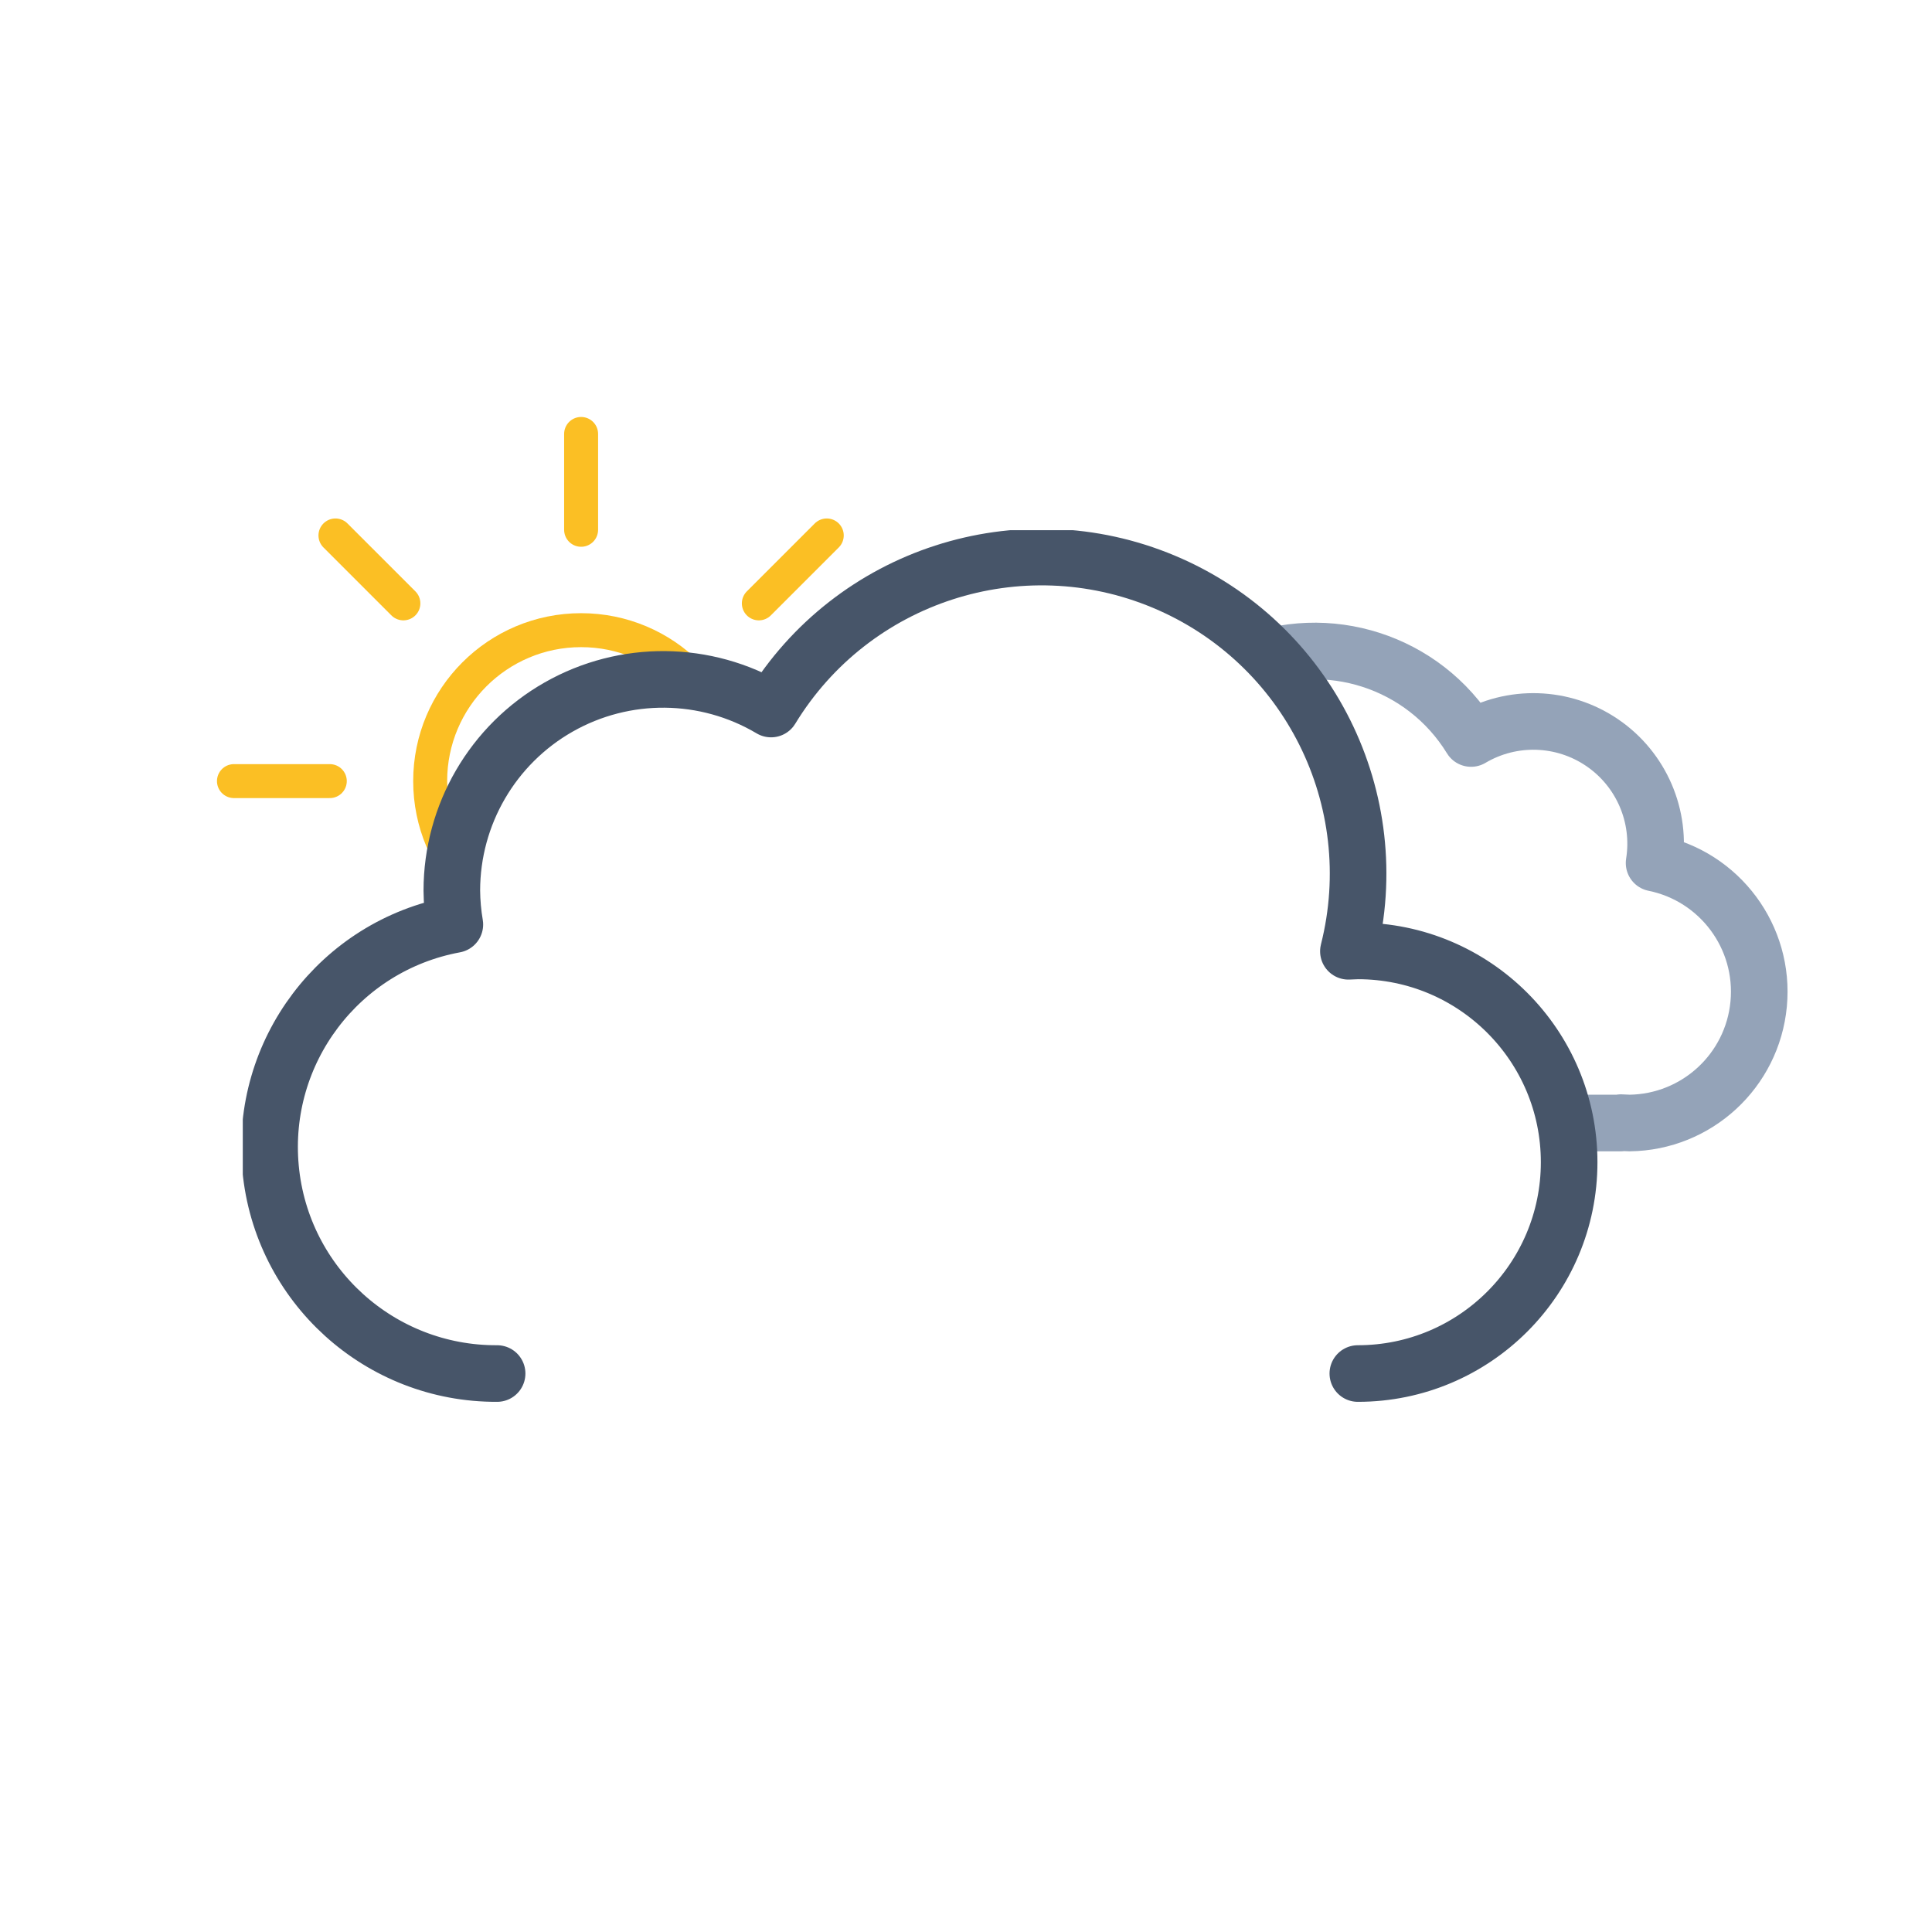
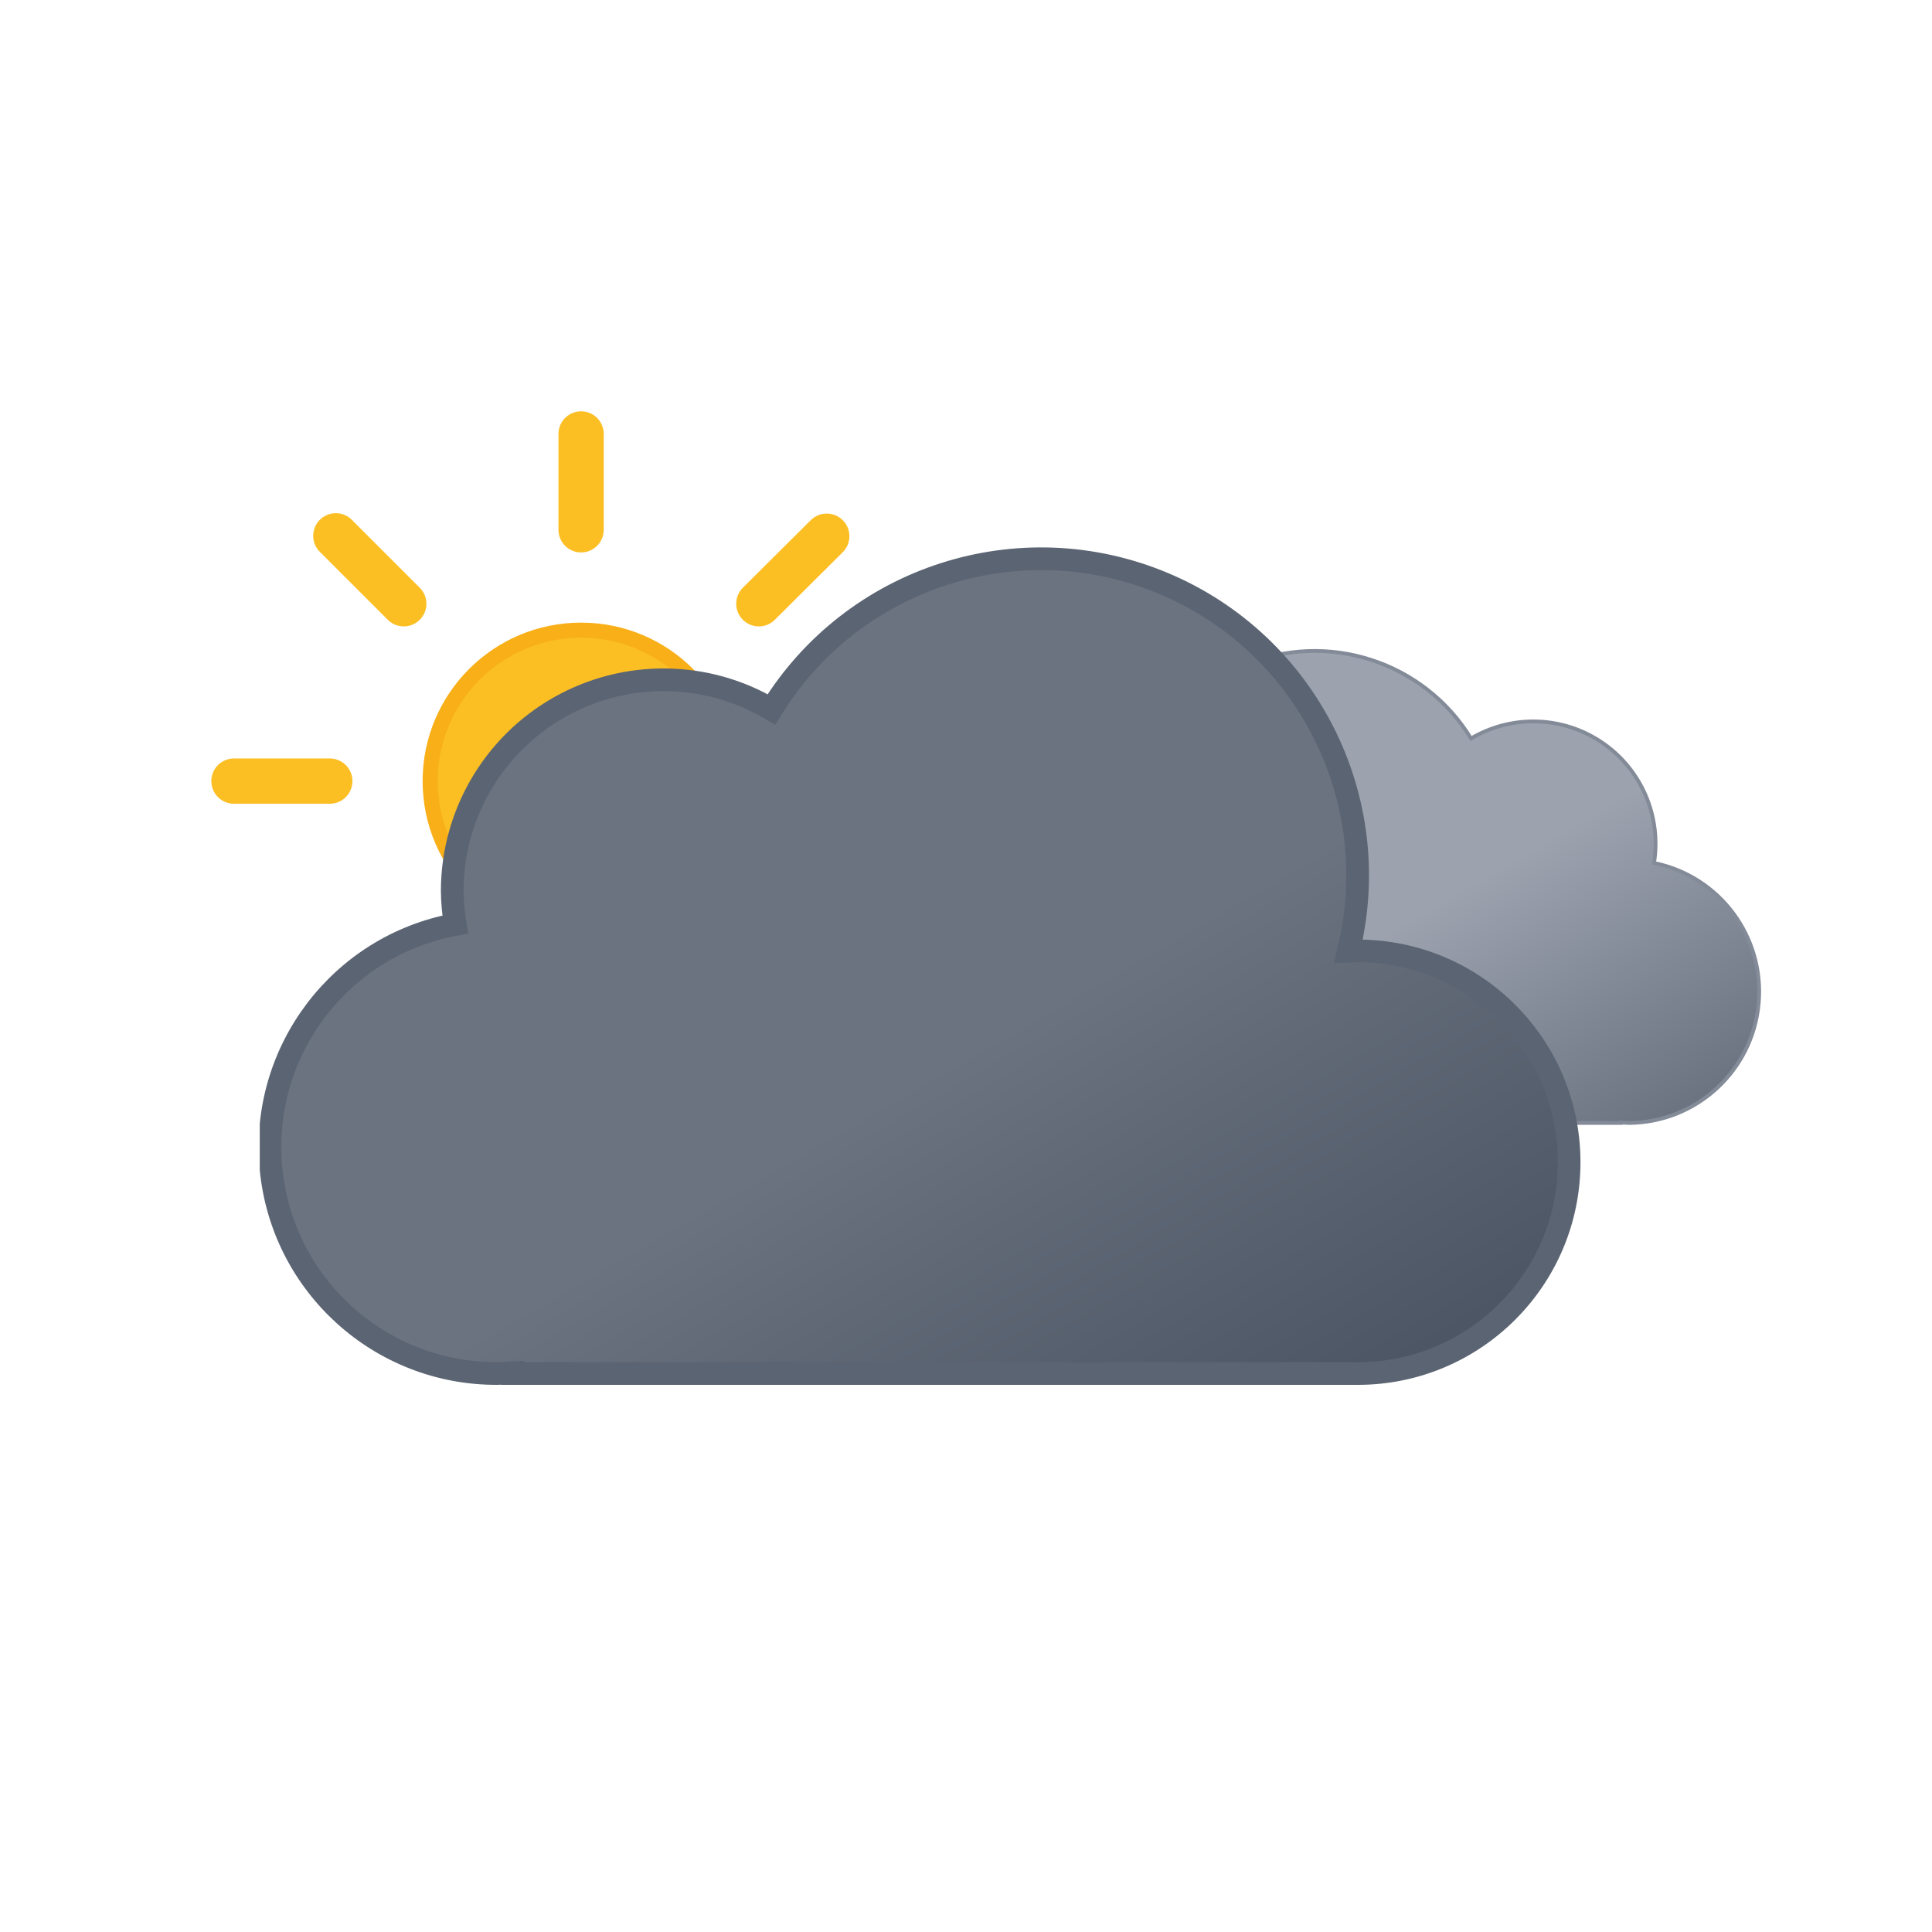
<svg xmlns="http://www.w3.org/2000/svg" xmlns:xlink="http://www.w3.org/1999/xlink" viewBox="0 0 512 512">
  <defs>
-     <symbol id="d" viewBox="0 0 193 193">
-       <circle cx="96.5" cy="96.5" r="40" fill="none" stroke="#fbbf24" stroke-miterlimit="10" stroke-width="9" />
-       <path fill="none" stroke="#fbbf24" stroke-linecap="round" stroke-miterlimit="10" stroke-width="9" d="M96.5 29.9V4.5m0 184v-25.4m47.1-113.7 18-18M31.4 161.6l18-18m0-94.2-18-18m130.2 130.2-18-18M4.5 96.5h25.4m158.6 0h-25.4">
-         <animateTransform additive="sum" attributeName="transform" dur="6s" repeatCount="indefinite" type="rotate" values="0 96.5 96.5; 45 96.5 96.5" />
+     <linearGradient id="a" x1="52.7" x2="133.4" y1="9.6" y2="149.3" gradientUnits="userSpaceOnUse">
+       <stop offset="0" stop-color="#9ca3af" />
+       <stop offset=".5" stop-color="#9ca3af" />
+       <stop offset="1" stop-color="#6b7280" />
+     </linearGradient>
+     <linearGradient id="b" x1="99.5" x2="232.6" y1="30.7" y2="261.4" gradientUnits="userSpaceOnUse">
+       <stop offset="0" stop-color="#6b7280" />
+       <stop offset=".5" stop-color="#6b7280" />
+       <stop offset="1" stop-color="#4b5563" />
+     </linearGradient>
+     <linearGradient id="c" x1="11.4" x2="32.8" y1="5.9" y2="43.1" gradientUnits="userSpaceOnUse">
+       <stop offset="0" stop-color="#86c3db" />
+       <stop offset=".5" stop-color="#86c3db" />
+       <stop offset="1" stop-color="#5eafcf" />
+     </linearGradient>
+     <linearGradient xlink:href="#c" id="d" x1="67.4" x2="88.8" y1="5.9" y2="43.1" />
+     <linearGradient xlink:href="#c" id="e" x1="123.4" x2="144.8" y1="5.9" y2="43.1" />
+     <linearGradient id="f" x1="78" x2="118" y1="63.4" y2="132.7" gradientUnits="userSpaceOnUse">
+       <stop offset="0" stop-color="#fbbf24" />
+       <stop offset=".5" stop-color="#fbbf24" />
+       <stop offset="1" stop-color="#f59e0b" />
+     </linearGradient>
+     <symbol id="h" viewBox="0 0 196 196">
+       <circle cx="98" cy="98" r="40" fill="url(#f)" stroke="#f8af18" stroke-miterlimit="10" stroke-width="4" />
+       <path fill="none" stroke="#fbbf24" stroke-linecap="round" stroke-miterlimit="10" stroke-width="12" d="M98 31.4V6m0 184v-25.4M145.1 51l18-17.9M33 163l18-17.9M51 51 33 33m130.1 130.1-18-18M6 98h25.4M190 98h-25.4">
+         <animateTransform additive="sum" attributeName="transform" dur="6s" repeatCount="indefinite" type="rotate" values="0 98 98; 45 98 98" />
      </path>
    </symbol>
-     <symbol id="f" viewBox="0 0 214.3 140.1">
-       <path fill="none" stroke="#94a3b8" stroke-linejoin="round" stroke-width="15" d="M7.5 100.2a32.4 32.4 0 0032.4 32.4h129.8v-.1l2.3.1a34.8 34.8 0 006.5-68.9 32.4 32.4 0 00-48.5-33 48.6 48.6 0 00-88.6 37.1h-1.5a32.4 32.4 0 00-32.4 32.4Z" />
+     <symbol id="j" viewBox="0 0 200.3 126.1">
+       <path fill="url(#a)" stroke="#848b98" stroke-miterlimit="10" d="M.5 93.2a32.4 32.4 0 0032.4 32.4h129.8v-.1l2.3.1a34.8 34.8 0 006.5-68.9 32.4 32.4 0 00-48.5-33 48.6 48.6 0 00-88.6 37.1h-1.5A32.4 32.4 0 00.5 93.1Z" />
    </symbol>
-     <symbol id="g" viewBox="0 0 359 231">
-       <path fill="none" stroke="#475569" stroke-linecap="round" stroke-linejoin="round" stroke-width="15" d="M295.5 223.5a56 56 0 000-112l-2.5.1a83.9 83.9 0 00-153-64.2 56 56 0 00-84.6 48.1 56.6 56.6 0 00.8 9 60 60 0 0011.2 119" />
+     <symbol id="k" viewBox="0 0 350 222">
+       <path fill="url(#b)" stroke="#5b6472" stroke-miterlimit="10" stroke-width="6" d="m291 107-2.5.1A83.9 83.9 0 00135.6 43 56 56 0 0051 91a56.6 56.6 0 00.8 9A60 60 0 0063 219l4-.2v.2h224a56 56 0 000-112Z" />
    </symbol>
-     <symbol id="e" overflow="visible" viewBox="0 0 447.7 371.5">
-       <g clip-path="url(#a)">
-         <use xlink:href="#f" width="214.3" height="140.1" transform="translate(195.51 165.01)">
-           <animateTransform additive="sum" attributeName="transform" dur="6s" repeatCount="indefinite" type="translate" values="-9 0; 9 0; -9 0" />
-         </use>
-       </g>
-       <use xlink:href="#g" width="359" height="231" transform="translate(0 140.5)">
+     <symbol id="i" overflow="visible" viewBox="0 0 398 222">
+       <use xlink:href="#j" width="200.3" height="126.1" transform="translate(198 27)">
+         <animateTransform additive="sum" attributeName="transform" dur="6s" repeatCount="indefinite" type="translate" values="-9 0; 9 0; -9 0" />
+       </use>
+       <use xlink:href="#k" width="350" height="222">
        <animateTransform additive="sum" attributeName="transform" dur="6s" repeatCount="indefinite" type="translate" values="-18 0; 18 0; -18 0" />
      </use>
    </symbol>
-     <symbol id="c" viewBox="0 0 512 371.5">
-       <g clip-path="url(#b)">
-         <use xlink:href="#d" width="193" height="193" transform="translate(57.5 110.5)" />
-       </g>
-       <use xlink:href="#e" width="447.7" height="371.5" transform="translate(64.34)" />
+     <symbol id="g" overflow="visible" viewBox="0 0 410.8 258">
+       <use xlink:href="#h" width="196" height="196" />
+       <use xlink:href="#i" width="398" height="222" transform="translate(12.84 36)" />
    </symbol>
-     <symbol id="h" overflow="visible" viewBox="0 0 155.2 48">
+     <symbol id="l" overflow="visible" viewBox="0 0 156.2 49">
      <g>
-         <path fill="#86c3db" d="m41.2 30.5-5.8-3.3a13.7 13.7 0 000-6.4l5.8-3.3a4 4 0 001.5-5.5 4 4 0 00-5.6-1.5l-5.8 3.3a13.6 13.6 0 00-2.6-2 13.8 13.8 0 00-3-1.2V4a4 4 0 00-8.1 0v6.6a14.3 14.3 0 00-5.7 3.2l-5.8-3.3A4 4 0 00.5 12 4 4 0 002 17.5l5.8 3.3a13.7 13.7 0 000 6.4L2 30.5A4 4 0 00.5 36a4 4 0 003.6 2 4 4 0 002-.5l5.8-3.3a13.6 13.6 0 002.6 2 13.8 13.8 0 003 1.2V44a4 4 0 008 0v-6.6a14.2 14.2 0 005.8-3.2l5.8 3.3a4 4 0 002 .5 4 4 0 003.5-2 4 4 0 00-1.4-5.5Zm-22.6-1.3a6 6 0 01-2.3-8.2 6.1 6.1 0 015.3-3 6.2 6.2 0 013 .8A6 6 0 0127 27a6.1 6.1 0 01-8.3 2.2Z" opacity="0">
+         <path fill="url(#c)" stroke="#86c3db" stroke-miterlimit="10" d="m41.7 31-5.8-3.3a13.7 13.7 0 000-6.5l5.8-3.2a4 4 0 001.5-5.5 4 4 0 00-5.6-1.5l-5.8 3.3a13.6 13.6 0 00-2.6-2 13.8 13.8 0 00-3-1.3V4.5a4 4 0 00-8.1 0v6.6a14.3 14.3 0 00-5.7 3.2L6.6 11A4 4 0 001 12.5 4 4 0 002.5 18l5.8 3.3a13.7 13.7 0 000 6.5L2.5 31A4 4 0 001 36.5a4 4 0 003.5 2 4 4 0 002-.5l5.8-3.3a13.6 13.6 0 002.6 2 13.8 13.8 0 003 1.2v6.6a4 4 0 008.2 0v-6.6a14.2 14.2 0 005.6-3.2l6 3.3a4 4 0 002 .5 4 4 0 003.4-2 4 4 0 00-1.4-5.5ZM19 29.7a6 6 0 01-2.3-8.2 6.1 6.1 0 015.3-3 6.2 6.2 0 013 .8 6 6 0 012.2 8.2 6.1 6.1 0 01-8.2 2.2Z" opacity="0">
          <animateTransform additive="sum" attributeName="transform" dur="6s" repeatCount="indefinite" type="rotate" values="0 24 24; 360 24 24" />
          <animate id="t1" attributeName="opacity" begin="0s; t1.end+1s" dur="2s" keyTimes="0; .17; .83; 1" values="0; 1; 1; 0" />
        </path>
        <animateTransform id="s1" additive="sum" attributeName="transform" begin="0s; s1.end+1s" dur="2s" type="translate" values="0 -36; 0 92;" />
      </g>
      <g>
-         <path fill="#86c3db" d="m97.2 30.5-5.8-3.3a13.7 13.7 0 000-6.4l5.8-3.3a4 4 0 001.5-5.5 4 4 0 00-5.6-1.5l-5.8 3.3a13.6 13.6 0 00-2.6-2 13.8 13.8 0 00-3-1.2V4a4 4 0 00-8.1 0v6.6a14.3 14.3 0 00-5.7 3.2l-5.8-3.3a4 4 0 00-5.6 1.5 4 4 0 001.5 5.5l5.8 3.3a13.7 13.7 0 000 6.4L58 30.5a4 4 0 00-1.5 5.5 4 4 0 003.6 2 4 4 0 002-.5l5.8-3.3a13.6 13.6 0 002.6 2 13.8 13.8 0 003 1.2V44a4 4 0 008 0v-6.6a14.2 14.2 0 005.8-3.2l5.8 3.3a4 4 0 002 .5 4 4 0 003.5-2 4 4 0 00-1.4-5.5Zm-22.6-1.3a6 6 0 01-2.3-8.2 6.1 6.1 0 015.3-3 6.2 6.2 0 013 .8A6 6 0 0183 27a6.1 6.1 0 01-8.3 2.2Z" opacity="0">
+         <path fill="url(#d)" stroke="#86c3db" stroke-miterlimit="10" d="m97.7 31-5.8-3.3a13.7 13.7 0 000-6.5l5.8-3.2a4 4 0 001.5-5.5 4 4 0 00-5.6-1.5l-5.8 3.3a13.6 13.6 0 00-2.6-2 13.8 13.8 0 00-3-1.3V4.5a4 4 0 00-8.1 0v6.6a14.3 14.3 0 00-5.7 3.2L62.6 11a4 4 0 00-5.6 1.5 4 4 0 001.5 5.5l5.8 3.3a13.7 13.7 0 000 6.5L58.5 31a4 4 0 00-1.5 5.5 4 4 0 003.5 2 4 4 0 002-.5l5.8-3.3a13.6 13.6 0 002.7 2 13.8 13.8 0 003 1.2v6.6a4 4 0 008 0v-6.6a14.2 14.2 0 005.7-3.2l6 3.3a4 4 0 002 .5 4 4 0 003.4-2 4 4 0 00-1.4-5.5ZM75 29.7a6 6 0 01-2.3-8.2 6.1 6.1 0 015.3-3 6.2 6.2 0 013 .8 6 6 0 012.2 8.2 6.1 6.1 0 01-8.2 2.2Z" opacity="0">
          <animateTransform additive="sum" attributeName="transform" dur="6s" repeatCount="indefinite" type="rotate" values="0 80 24; 360 80 24" />
          <animate id="t2" attributeName="opacity" begin="-.83s; t2.end+1s" dur="2s" keyTimes="0; .17; .83; 1" values="0; 1; 1; 0" />
        </path>
        <animateTransform id="s2" additive="sum" attributeName="transform" begin="-.83s; s2.end+1s" dur="2s" type="translate" values="0 -36; 0 92;" />
      </g>
      <g>
-         <path fill="#86c3db" d="m153.2 30.5-5.8-3.3a13.7 13.7 0 000-6.4l5.8-3.3a4 4 0 001.5-5.5 4 4 0 00-5.6-1.5l-5.8 3.3a13.6 13.6 0 00-2.6-2 13.8 13.8 0 00-3-1.2V4a4 4 0 00-8.1 0v6.6a14.3 14.3 0 00-5.7 3.2l-5.8-3.3a4 4 0 00-5.6 1.5 4 4 0 001.5 5.5l5.8 3.3a13.7 13.7 0 000 6.4l-5.8 3.3a4 4 0 00-1.5 5.5 4 4 0 003.6 2 4 4 0 002-.5l5.8-3.3a13.6 13.6 0 002.6 2 13.8 13.8 0 003 1.2V44a4 4 0 008 0v-6.6a14.2 14.2 0 005.8-3.2l5.8 3.3a4 4 0 002 .5 4 4 0 003.5-2 4 4 0 00-1.4-5.5Zm-22.6-1.3a6 6 0 01-2.3-8.2 6.1 6.1 0 015.3-3 6.2 6.2 0 013 .8 6 6 0 012.2 8.2 6.1 6.1 0 01-8.2 2.2Z" opacity="0">
+         <path fill="url(#e)" stroke="#86c3db" stroke-miterlimit="10" d="m153.7 31-5.8-3.3a13.7 13.7 0 000-6.5l5.8-3.2a4 4 0 001.5-5.5 4 4 0 00-5.6-1.5l-5.8 3.3a13.6 13.6 0 00-2.6-2 13.8 13.8 0 00-3-1.3V4.5a4 4 0 00-8.1 0v6.6a14.3 14.3 0 00-5.7 3.2l-5.8-3.3a4 4 0 00-5.6 1.5 4 4 0 001.5 5.5l5.8 3.3a13.7 13.7 0 000 6.5l-5.8 3.2a4 4 0 00-1.5 5.5 4 4 0 003.5 2 4 4 0 002-.5l5.8-3.3a13.6 13.6 0 002.7 2 13.8 13.8 0 003 1.2v6.6a4 4 0 008 0v-6.6a14.2 14.2 0 005.7-3.2l5.8 3.3a4 4 0 002 .5 4 4 0 003.5-2 4 4 0 00-1.3-5.5ZM131 29.7a6 6 0 01-2.3-8.2 6.1 6.1 0 015.3-3 6.2 6.2 0 013 .8 6 6 0 012.2 8.2 6.1 6.1 0 01-8.2 2.2Z" opacity="0">
          <animateTransform additive="sum" attributeName="transform" dur="6s" repeatCount="indefinite" type="rotate" values="0 136 24; 360 136 24" />
          <animate id="t3" attributeName="opacity" begin=".83s; t3.end+1s" dur="2s" keyTimes="0; .17; .83; 1" values="0; 1; 1; 0" />
        </path>
        <animateTransform id="s3" additive="sum" attributeName="transform" begin=".83s; s3.end+1s" dur="2s" type="translate" values="0 -36; 0 92;" />
      </g>
    </symbol>
-     <clipPath id="a">
-       <path fill="none" d="M351.5 308a56 56 0 00-56-56l-2.5.1A83.7 83.7 0 00211.5 148V0h236.2v308Z">
-         <animateTransform additive="sum" attributeName="transform" dur="6s" repeatCount="indefinite" type="translate" values="-18 0; 18 0; -18 0" />
-       </path>
-     </clipPath>
-     <clipPath id="b">
-       <path fill="none" d="M276 148a83.8 83.8 0 00-71.4 40 56 56 0 00-84.6 48 56.6 56.6 0 00.8 9A60 60 0 0072 304H0V0h276Z">
-         <animateTransform additive="sum" attributeName="transform" dur="6s" repeatCount="indefinite" type="translate" values="-18 0; 18 0; -18 0" />
-       </path>
-     </clipPath>
  </defs>
-   <use xlink:href="#c" width="512" height="371.5" />
-   <use xlink:href="#h" width="155.2" height="48" transform="translate(178.4 338)" />
+   <use xlink:href="#g" width="410.8" height="258" transform="translate(56 109)" />
+   <use xlink:href="#l" width="156.2" height="49" transform="translate(177.9 337.5)" />
</svg>
